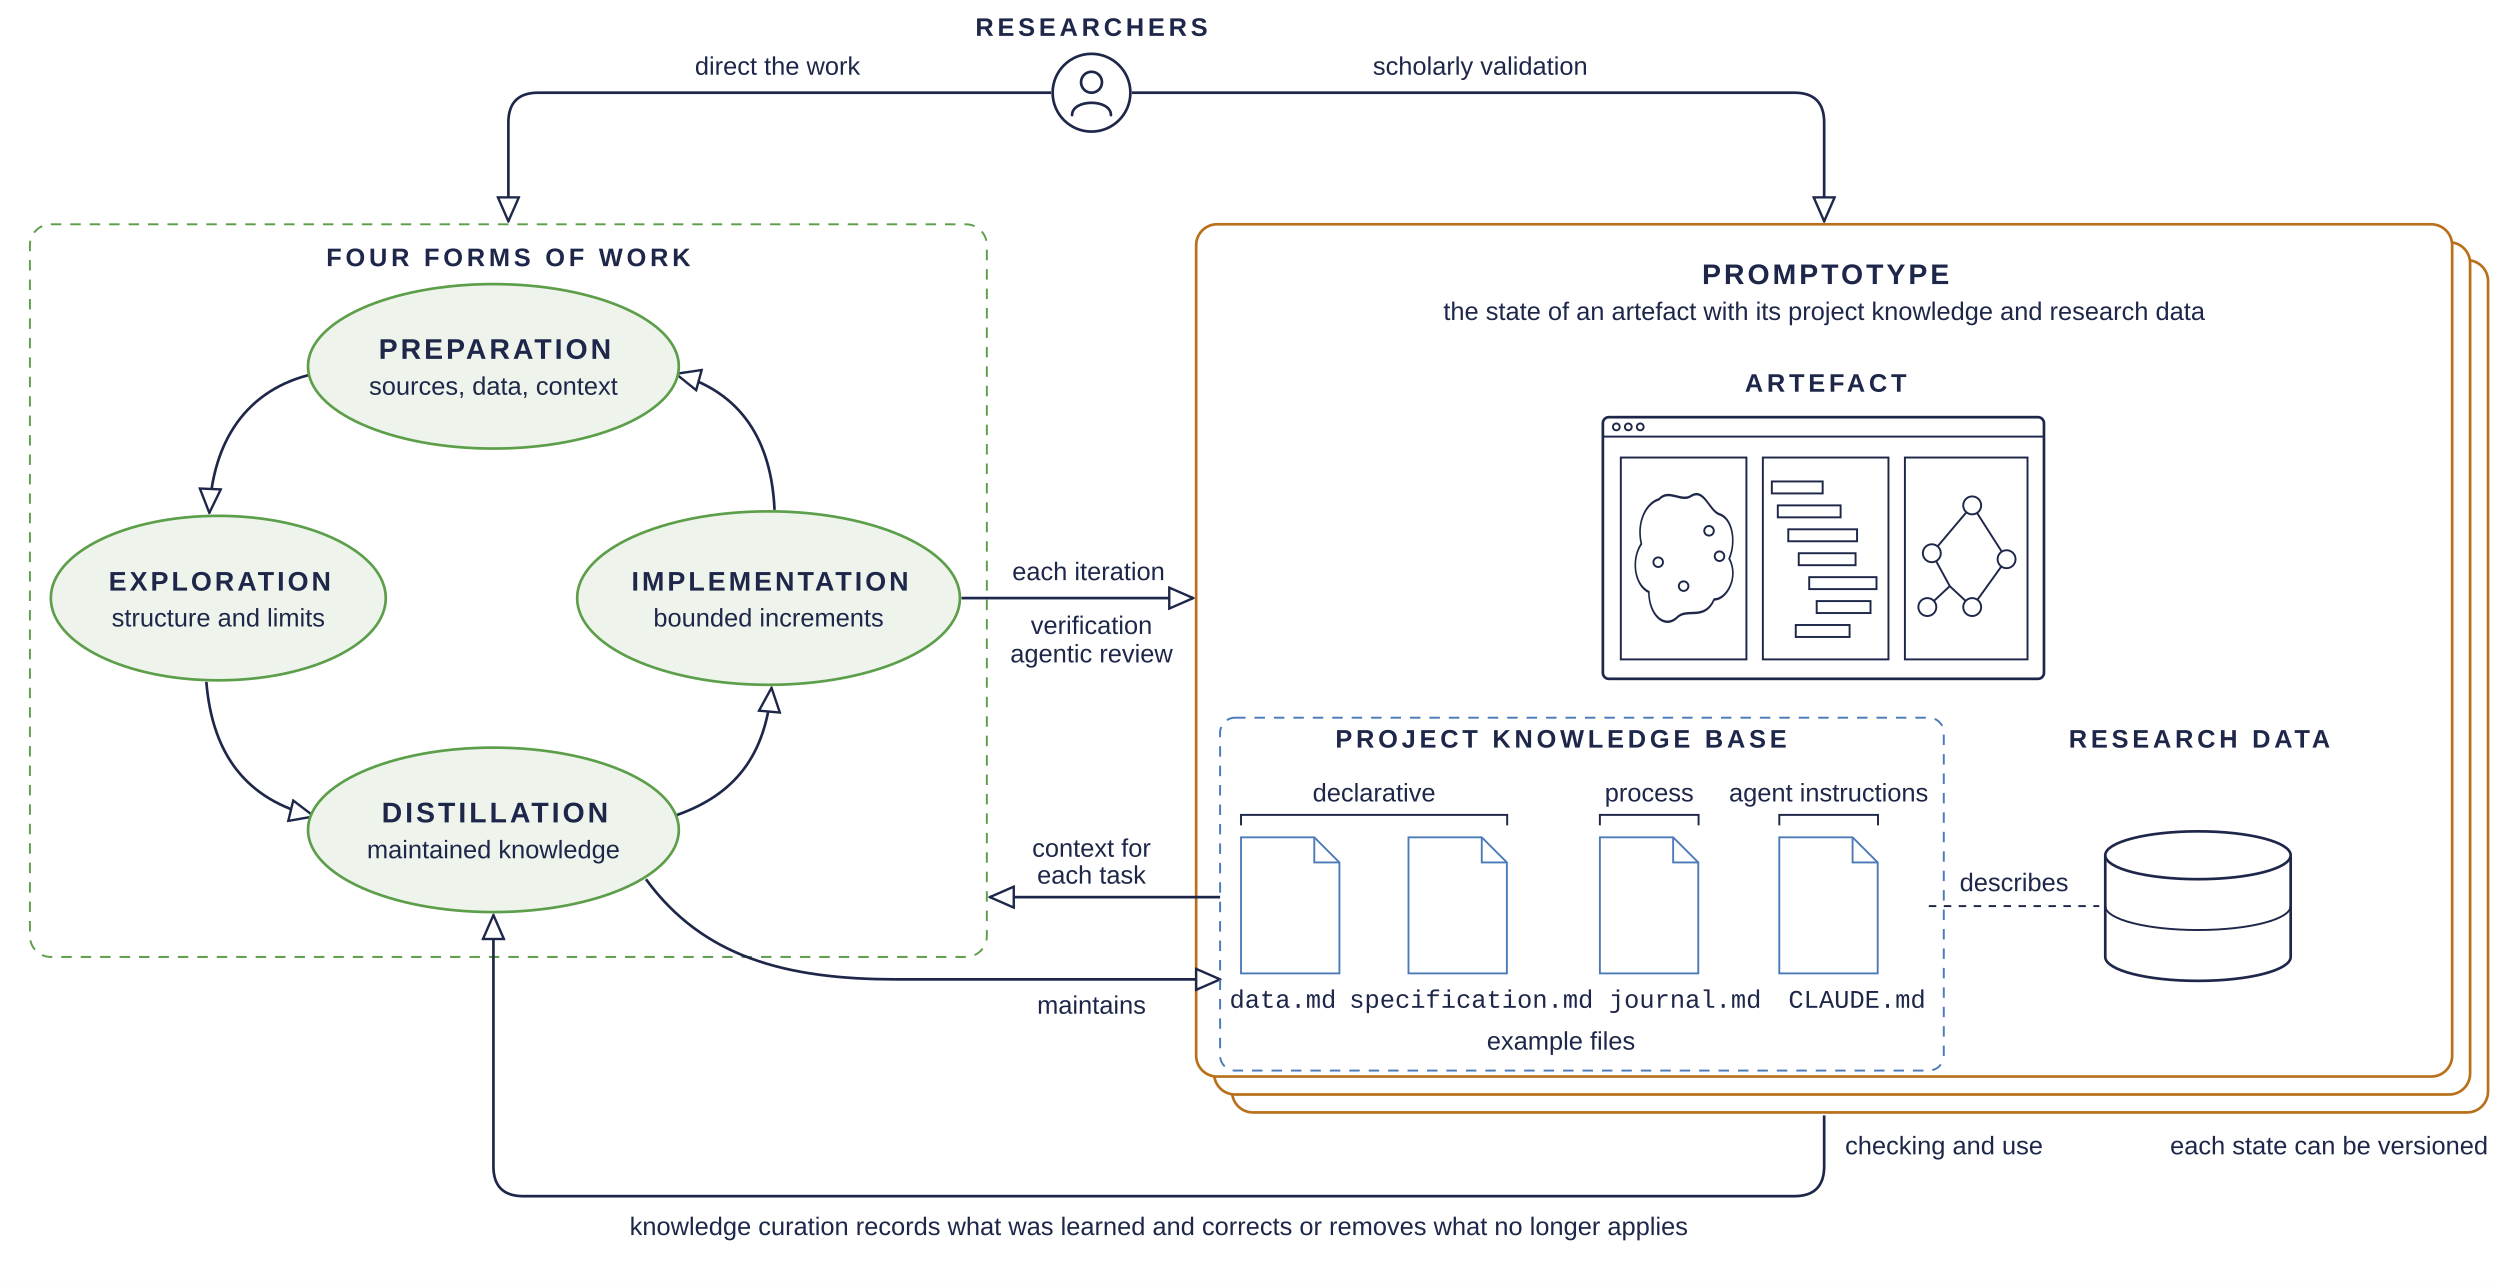
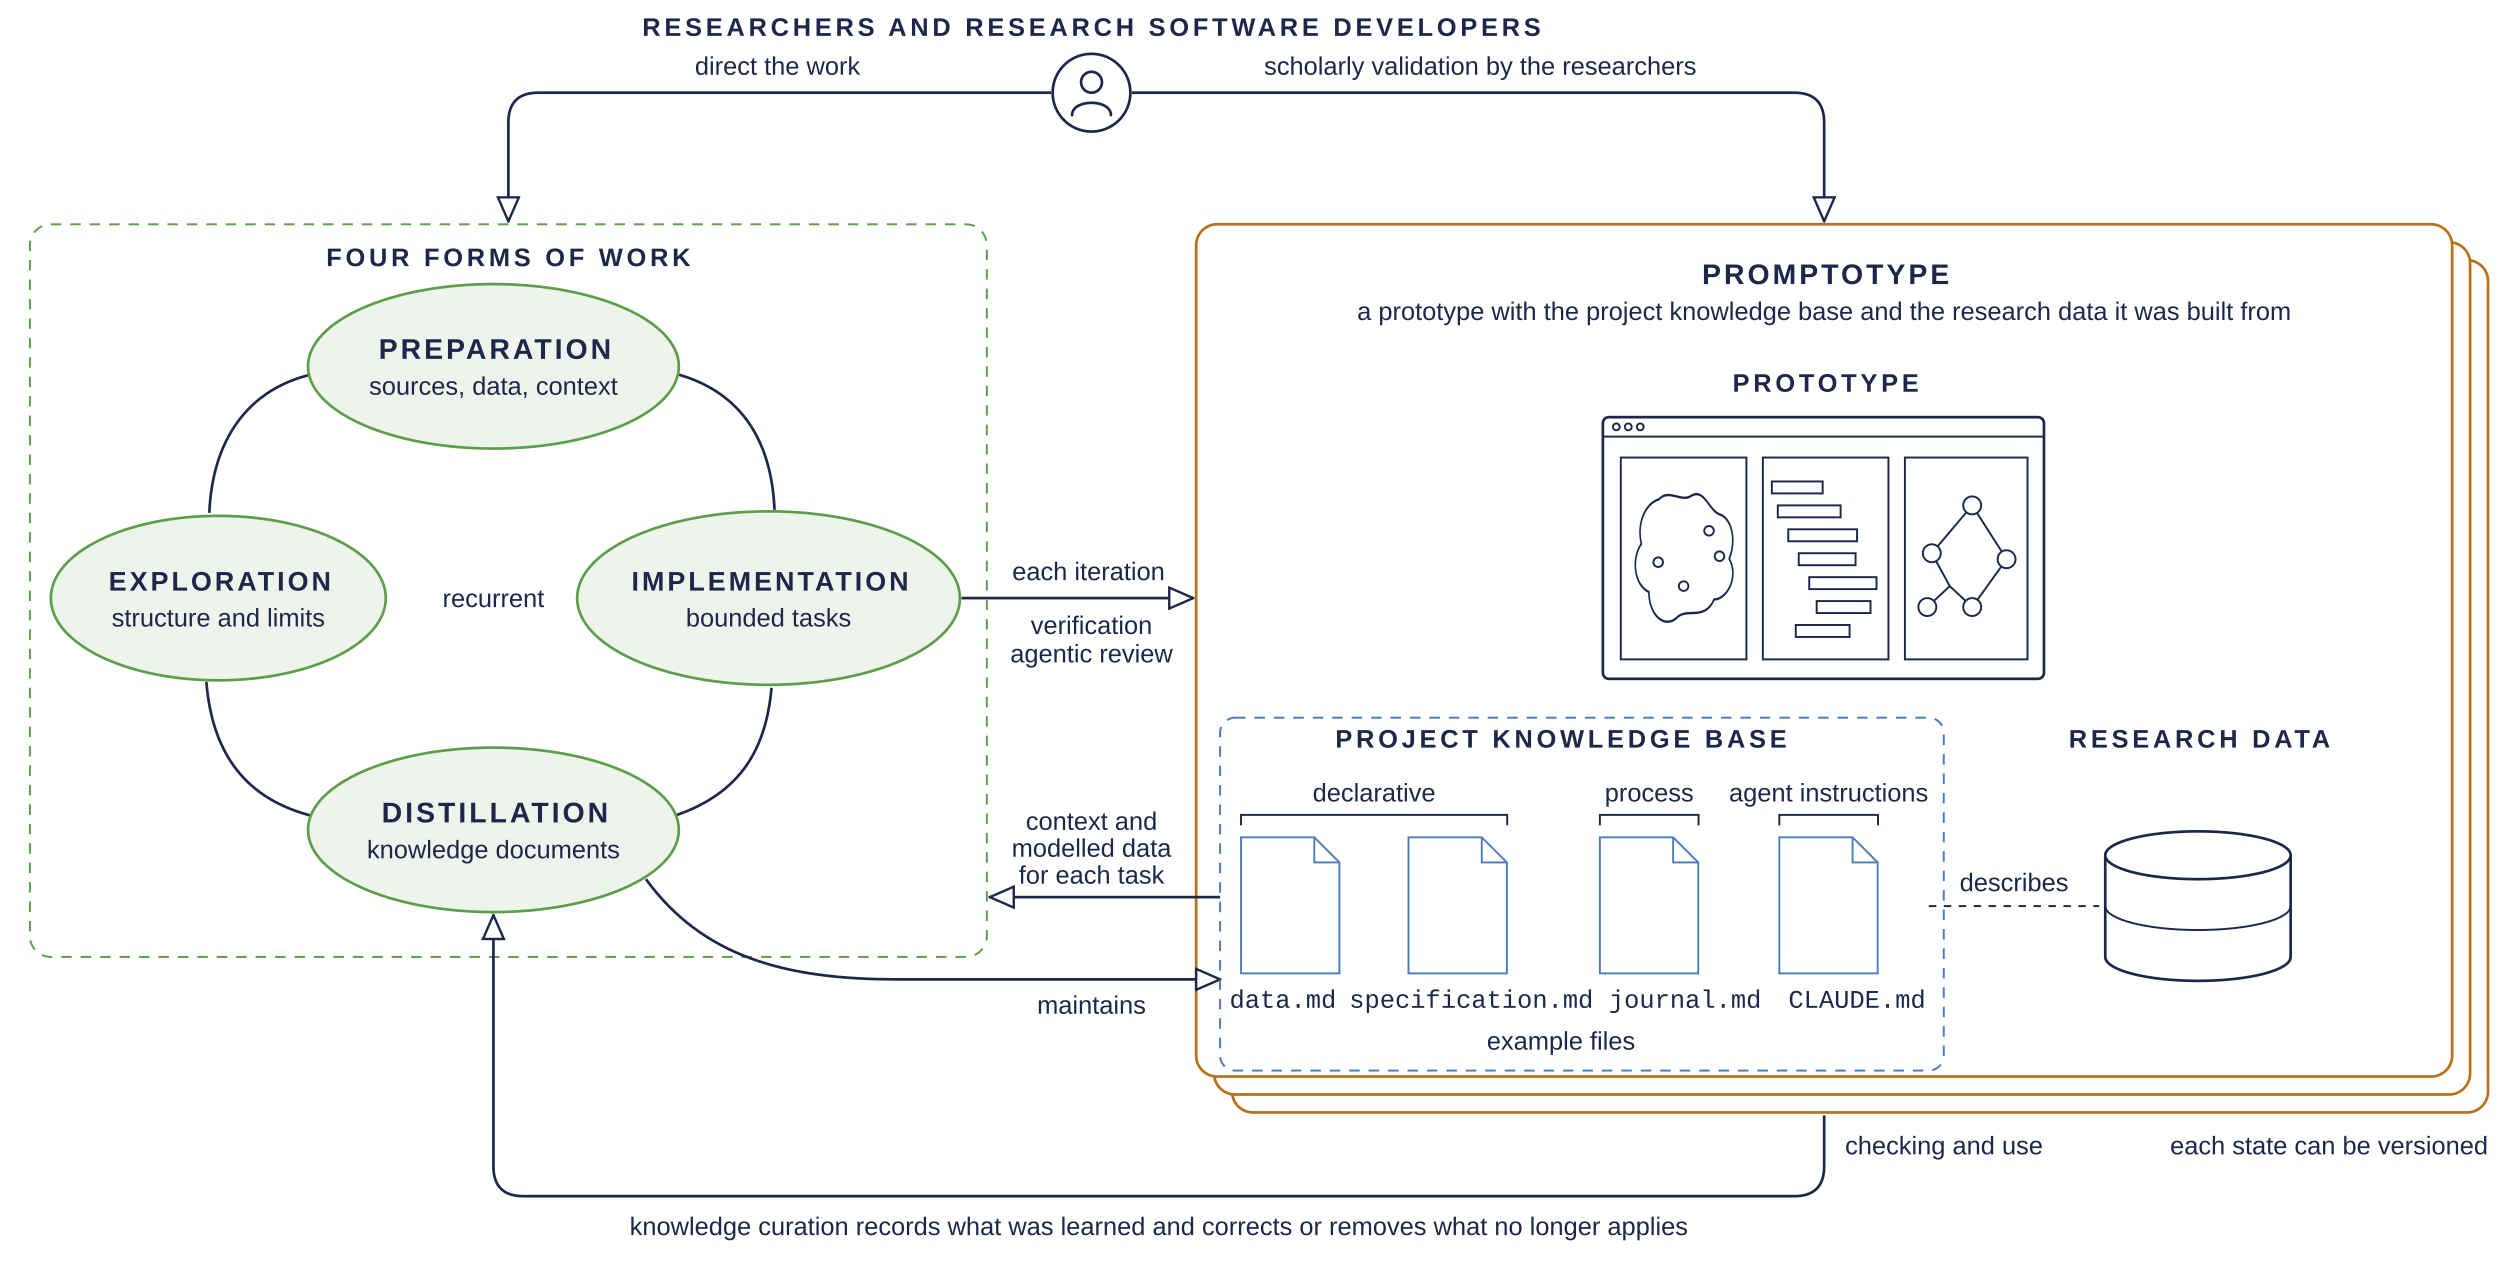
<svg xmlns="http://www.w3.org/2000/svg" viewBox="0 0 1672 860" width="1672" height="860" role="img" aria-labelledby="pf-t pf-d">
  <style>
    svg { color: #1e2749; background: #ffffff; }
    text { fill: #1e2749; font-family: "Instrument Sans", "Helvetica Neue", Arial, sans-serif; text-anchor: middle; }
    .head { font-family: "Sora", "Helvetica Neue", Arial, sans-serif; font-size: 19px; font-weight: 700; letter-spacing: 2px; }
    .sub { font-size: 17px; }
    .mono { font-family: Consolas, "Courier New", monospace; }
    .start { text-anchor: start; }
    .line { fill: none; stroke: #1e2749; stroke-width: 1.8; }
    .shape { fill: #ffffff; stroke: #1e2749; stroke-width: 1.8; }
    .thin { fill: none; stroke: #1e2749; stroke-width: 1.3; }
    .fill-surface { fill: #ffffff; }
    .person { fill: none; stroke: #1e2749; stroke-width: 1.8; stroke-linecap: round; }
    .cat-forms ellipse { stroke: #5c9e4a; fill: #eef4ec; }
    .cat-forms-frame { stroke: #5c9e4a; }
    .cat-proto { stroke: #b8701a; }
    .cat-base { stroke: #4a7ab8; fill: #edf2f8; }
    .kb-frame { fill: none; stroke: #4a7ab8; stroke-width: 1.3; stroke-dasharray: 7 6; }
  </style>
  <rect width="1672" height="860" fill="#ffffff" />
  <defs>
    <marker id="pf-arrow" viewBox="0 0 18 16" refX="17" refY="8" markerWidth="18" markerHeight="16" markerUnits="userSpaceOnUse" orient="auto-start-reverse">
      <path d="M1,1 L17,8 L1,15 Z" class="fill-surface" stroke="currentColor" stroke-width="1.6" stroke-linejoin="miter" />
    </marker>
    <g id="pf-map">
      <path d="M22,4 C30,-2 40,6 48,2 C58,-2 62,10 70,12 C80,14 84,26 78,36 C86,46 76,58 66,58 C58,70 44,62 36,68 C26,74 14,66 14,54 C2,50 0,36 8,28 C4,16 12,6 22,4 Z" fill="none" />
    </g>
    <g id="pf-sheet">
      <path d="M0,0 H70 L94,24 V130 H0 Z" class="fill-surface" />
      <path d="M70,0 V24 H94" fill="none" />
    </g>
  </defs>
  <rect class="cat-forms-frame" x="20" y="150" width="640" height="490" rx="14" fill="none" stroke="currentColor" stroke-width="1.300" stroke-dasharray="7 6" />
  <rect x="824" y="174" width="840" height="570" rx="14" class="shape cat-proto" />
  <rect x="812" y="162" width="840" height="570" rx="14" class="shape cat-proto" />
  <rect x="800" y="150" width="840" height="570" rx="14" class="shape cat-proto" />
-   <g class="line" marker-end="url(#pf-arrow)">
+   <g class="line">
    <path d="M210,250 C165,260 142,295 140,343" />
    <path d="M138,456 C142,505 165,535 210,546" />
    <path d="M450,546 C492,532 512,505 516,460" />
    <path d="M518,341 C516,295 496,262 452,250" />
+   </g>
+   <text class="sub" x="330" y="406" style="font-size:17px">recurrent</text>
+   <g class="line" marker-end="url(#pf-arrow)">
    <path d="M643,400 H798" />
    <path d="M816,600 H662" />
    <path d="M432,588 C470,640 525,655 600,655 H816" />
    <path d="M1220,746 V780 Q1220,800 1200,800 H350 Q330,800 330,780 V612" />
    <path d="M703,62 H360 Q340,62 340,82 V148" />
    <path d="M757,62 H1200 Q1220,62 1220,82 V148" />
  </g>
-   <text class="head" x="730" y="24" style="font-size:17px;letter-spacing:2.500px">RESEARCHERS</text>
+   <text class="head" x="730" y="24" style="font-size:17px;letter-spacing:2.500px">RESEARCHERS AND RESEARCH SOFTWARE DEVELOPERS</text>
  <circle class="shape" cx="730" cy="62" r="26" />
  <circle class="person" cx="730" cy="55" r="7" />
  <path class="person" d="M717,77 C717,66 743,66 743,77" />
  <text class="sub" x="520" y="50">direct the work</text>
-   <text class="sub" x="990" y="50">scholarly validation</text>
+   <text class="sub" x="990" y="50">scholarly validation by the researchers</text>
  <text class="head" x="340" y="178" style="font-size:17px;letter-spacing:2.500px">FOUR FORMS OF WORK</text>
  <g class="shape cat-forms">
    <ellipse cx="330" cy="245" rx="124" ry="55" />
    <ellipse cx="146" cy="400" rx="112" ry="55" />
    <ellipse cx="514" cy="400" rx="128" ry="58" />
    <ellipse cx="330" cy="555" rx="124" ry="55" />
  </g>
  <text class="head" x="331" y="240">PREPARATION</text>
  <text class="sub" x="330" y="264" style="font-size:17px">sources, data, context</text>
  <text class="head" x="147" y="395" style="font-size:18px">EXPLORATION</text>
  <text class="sub" x="146" y="419" style="font-size:17px">structure and limits</text>
  <text class="head" x="515" y="395" style="font-size:18px">IMPLEMENTATION</text>
-   <text class="sub" x="514" y="419" style="font-size:17px">bounded increments</text>
+   <text class="sub" x="514" y="419" style="font-size:17px">bounded tasks</text>
  <text class="head" x="331" y="550">DISTILLATION</text>
-   <text class="sub" x="330" y="574" style="font-size:17px">maintained knowledge</text>
+   <text class="sub" x="330" y="574" style="font-size:17px">knowledge documents</text>
  <text class="sub" x="728" y="388" style="font-size:17px">each iteration</text>
  <text class="sub" x="730" y="424" style="font-size:17px">verification</text>
  <text class="sub" x="730" y="443" style="font-size:17px">agentic review</text>
-   <text class="sub" x="730" y="573" style="font-size:17px">context for</text>
-   <text class="sub" x="730" y="591" style="font-size:17px">each task</text>
+   <text class="sub" x="730" y="555" style="font-size:17px">context and</text>
+   <text class="sub" x="730" y="573" style="font-size:17px">modelled data</text>
+   <text class="sub" x="730" y="591" style="font-size:17px">for each task</text>
  <text class="sub" x="730" y="678" style="font-size:17px">maintains</text>
  <text class="head" x="1221" y="190">PROMPTOTYPE</text>
-   <text class="sub" x="1220" y="214" style="font-size:17px">the state of an artefact with its project knowledge and research data</text>
-   <text class="head" x="1221" y="262" style="font-size:17px;letter-spacing:2.500px">ARTEFACT</text>
+   <text class="sub" x="1220" y="214" style="font-size:17px">a prototype with the project knowledge base and the research data it was built from</text>
+   <text class="head" x="1221" y="262" style="font-size:17px;letter-spacing:2.500px">PROTOTYPE</text>
  <svg x="1067" y="274" width="305" height="185" viewBox="995 235 305 185">
    <g class="shape">
      <rect x="751" y="240" width="200" height="175" rx="4" />
      <rect x="1000" y="240" width="295" height="175" rx="4" />
      <rect x="1344" y="240" width="306" height="175" rx="4" />
    </g>
    <g class="thin">
      <path d="M751,253 H951 M1000,253 H1295 M1344,253 H1650" />
      <circle cx="760" cy="246.500" r="2.300" />
      <circle cx="768" cy="246.500" r="2.300" />
      <circle cx="776" cy="246.500" r="2.300" />
      <circle cx="1009" cy="246.500" r="2.300" />
      <circle cx="1017" cy="246.500" r="2.300" />
      <circle cx="1025" cy="246.500" r="2.300" />
      <circle cx="1353" cy="246.500" r="2.300" />
      <circle cx="1361" cy="246.500" r="2.300" />
      <circle cx="1369" cy="246.500" r="2.300" />
      <use href="#pf-map" transform="translate(778,278) scale(1.72,1.62)" />
      <circle cx="806" cy="340" r="4" />
      <circle cx="863" cy="314" r="4" />
      <circle cx="880" cy="338" r="4" />
      <circle cx="833" cy="360" r="4" />
      <circle cx="902" cy="359" r="4" />
      <rect x="1012" y="267" width="84" height="135" />
      <rect x="1107" y="267" width="84" height="135" />
      <rect x="1202" y="267" width="82" height="135" />
      <use href="#pf-map" transform="translate(1019,290) scale(0.840,1.240)" />
      <circle cx="1037" cy="337" r="3.200" />
      <circle cx="1071" cy="316" r="3.200" />
      <circle cx="1054" cy="353" r="3.200" />
      <circle cx="1078" cy="333" r="3.200" />
      <rect x="1113" y="283" width="34" height="8" />
      <rect x="1117" y="299" width="42" height="8" />
      <rect x="1124" y="315" width="46" height="8" />
      <rect x="1131" y="331" width="38" height="8" />
      <rect x="1138" y="347" width="45" height="8" />
      <rect x="1143" y="363" width="36" height="8" />
      <rect x="1129" y="379" width="36" height="8" />
      <path d="M1247,299 L1220,331 L1232,353 L1217,367 M1247,299 L1270,335 L1247,367 L1232,353" />
      <circle cx="1247" cy="299" r="6" class="fill-surface" />
      <circle cx="1220" cy="331" r="6" class="fill-surface" />
      <circle cx="1270" cy="335" r="6" class="fill-surface" />
      <circle cx="1217" cy="367" r="6" class="fill-surface" />
      <circle cx="1247" cy="367" r="6" class="fill-surface" />
      <rect x="1356" y="267" width="68" height="135" />
      <rect x="1431" y="267" width="59" height="135" />
      <rect x="1497" y="267" width="59" height="135" />
      <rect x="1563" y="267" width="76" height="135" />
      <use href="#pf-map" transform="translate(1361,292) scale(0.700,1.180)" />
      <circle cx="1376" cy="335" r="3" />
      <circle cx="1404" cy="315" r="3" />
      <circle cx="1390" cy="353" r="3" />
      <circle cx="1409" cy="333" r="3" />
      <rect x="1436" y="283" width="24" height="8" />
      <rect x="1440" y="299" width="29" height="8" />
      <rect x="1445" y="315" width="27" height="8" />
      <rect x="1450" y="331" width="26" height="8" />
      <rect x="1455" y="347" width="28" height="8" />
      <rect x="1458" y="363" width="24" height="8" />
      <rect x="1448" y="379" width="26" height="8" />
      <path d="M1530,299 L1512,333 L1521,351 L1512,367 M1530,299 L1545,336 L1530,367 L1521,351" />
      <circle cx="1530" cy="299" r="5" class="fill-surface" />
      <circle cx="1512" cy="333" r="5" class="fill-surface" />
      <circle cx="1545" cy="336" r="5" class="fill-surface" />
      <circle cx="1512" cy="367" r="5" class="fill-surface" />
      <circle cx="1530" cy="367" r="5" class="fill-surface" />
      <path d="M1576,285 C1602,285 1604,335 1626,335 M1576,310 C1600,310 1604,295 1626,295 M1576,335 C1602,335 1604,315 1626,315 M1576,360 C1602,360 1604,385 1626,385 M1576,385 C1602,385 1604,355 1626,355 M1576,310 C1602,310 1604,375 1626,375 M1576,360 C1602,360 1604,305 1626,305 M1576,285 C1602,285 1604,355 1626,355" />
      <circle cx="1572" cy="285" r="4" class="fill-surface" />
      <circle cx="1572" cy="310" r="4" class="fill-surface" />
      <circle cx="1572" cy="335" r="4" class="fill-surface" />
      <circle cx="1572" cy="360" r="4" class="fill-surface" />
      <circle cx="1572" cy="385" r="4" class="fill-surface" />
      <circle cx="1630" cy="295" r="4" class="fill-surface" />
      <circle cx="1630" cy="315" r="4" class="fill-surface" />
      <circle cx="1630" cy="335" r="4" class="fill-surface" />
      <circle cx="1630" cy="355" r="4" class="fill-surface" />
      <circle cx="1630" cy="378" r="4" class="fill-surface" />
    </g>
  </svg>
  <rect class="kb-frame" x="816" y="480" width="484" height="236" rx="10" />
  <text class="head" x="1044" y="500" style="font-size:17px;letter-spacing:2.500px">PROJECT KNOWLEDGE BASE</text>
  <text class="sub" x="919" y="536" style="font-size:17px">declarative</text>
  <text class="sub" x="1103" y="536" style="font-size:17px">process</text>
  <text class="sub" x="1223" y="536" style="font-size:17px">agent instructions</text>
  <g class="thin">
    <path d="M830,552 V545 H1008 V552 M1070,552 V545 H1136 V552 M1190,552 V545 H1256 V552" />
  </g>
  <g class="shape cat-base" stroke-linejoin="miter">
    <use href="#pf-sheet" transform="translate(830,560) scale(0.700)" />
    <use href="#pf-sheet" transform="translate(942,560) scale(0.700)" />
    <use href="#pf-sheet" transform="translate(1070,560) scale(0.700)" />
    <use href="#pf-sheet" transform="translate(1190,560) scale(0.700)" />
  </g>
  <text class="mono" x="858" y="674" style="font-size:17px">data.md</text>
  <text class="mono" x="984" y="674" style="font-size:17px">specification.md</text>
  <text class="mono" x="1127" y="674" style="font-size:17px">journal.md</text>
  <text class="mono" x="1242" y="674" style="font-size:17px">CLAUDE.md</text>
  <text class="sub" x="1044" y="702" style="font-size:17px">example files</text>
  <text class="head" x="1471" y="500" style="font-size:17px;letter-spacing:2.500px">RESEARCH DATA</text>
  <g class="shape">
    <path d="M1408,572 V640 A62,16 0 0 0 1532,640 V572" />
    <ellipse cx="1470" cy="572" rx="62" ry="16" />
  </g>
  <path class="thin" d="M1408,606 A62,16 0 0 0 1532,606" />
  <path class="thin" d="M1290,606 H1404" stroke-dasharray="5 5" />
  <text class="sub" x="1347" y="596" style="font-size:17px">describes</text>
  <text class="sub start" x="1234" y="772" style="font-size:17px">checking and use</text>
  <text class="sub" x="1664" y="772" style="font-size:17px;text-anchor:end">each state can be versioned</text>
  <text class="sub" x="775" y="826">knowledge curation records what was learned and corrects or removes what no longer applies</text>
</svg>
